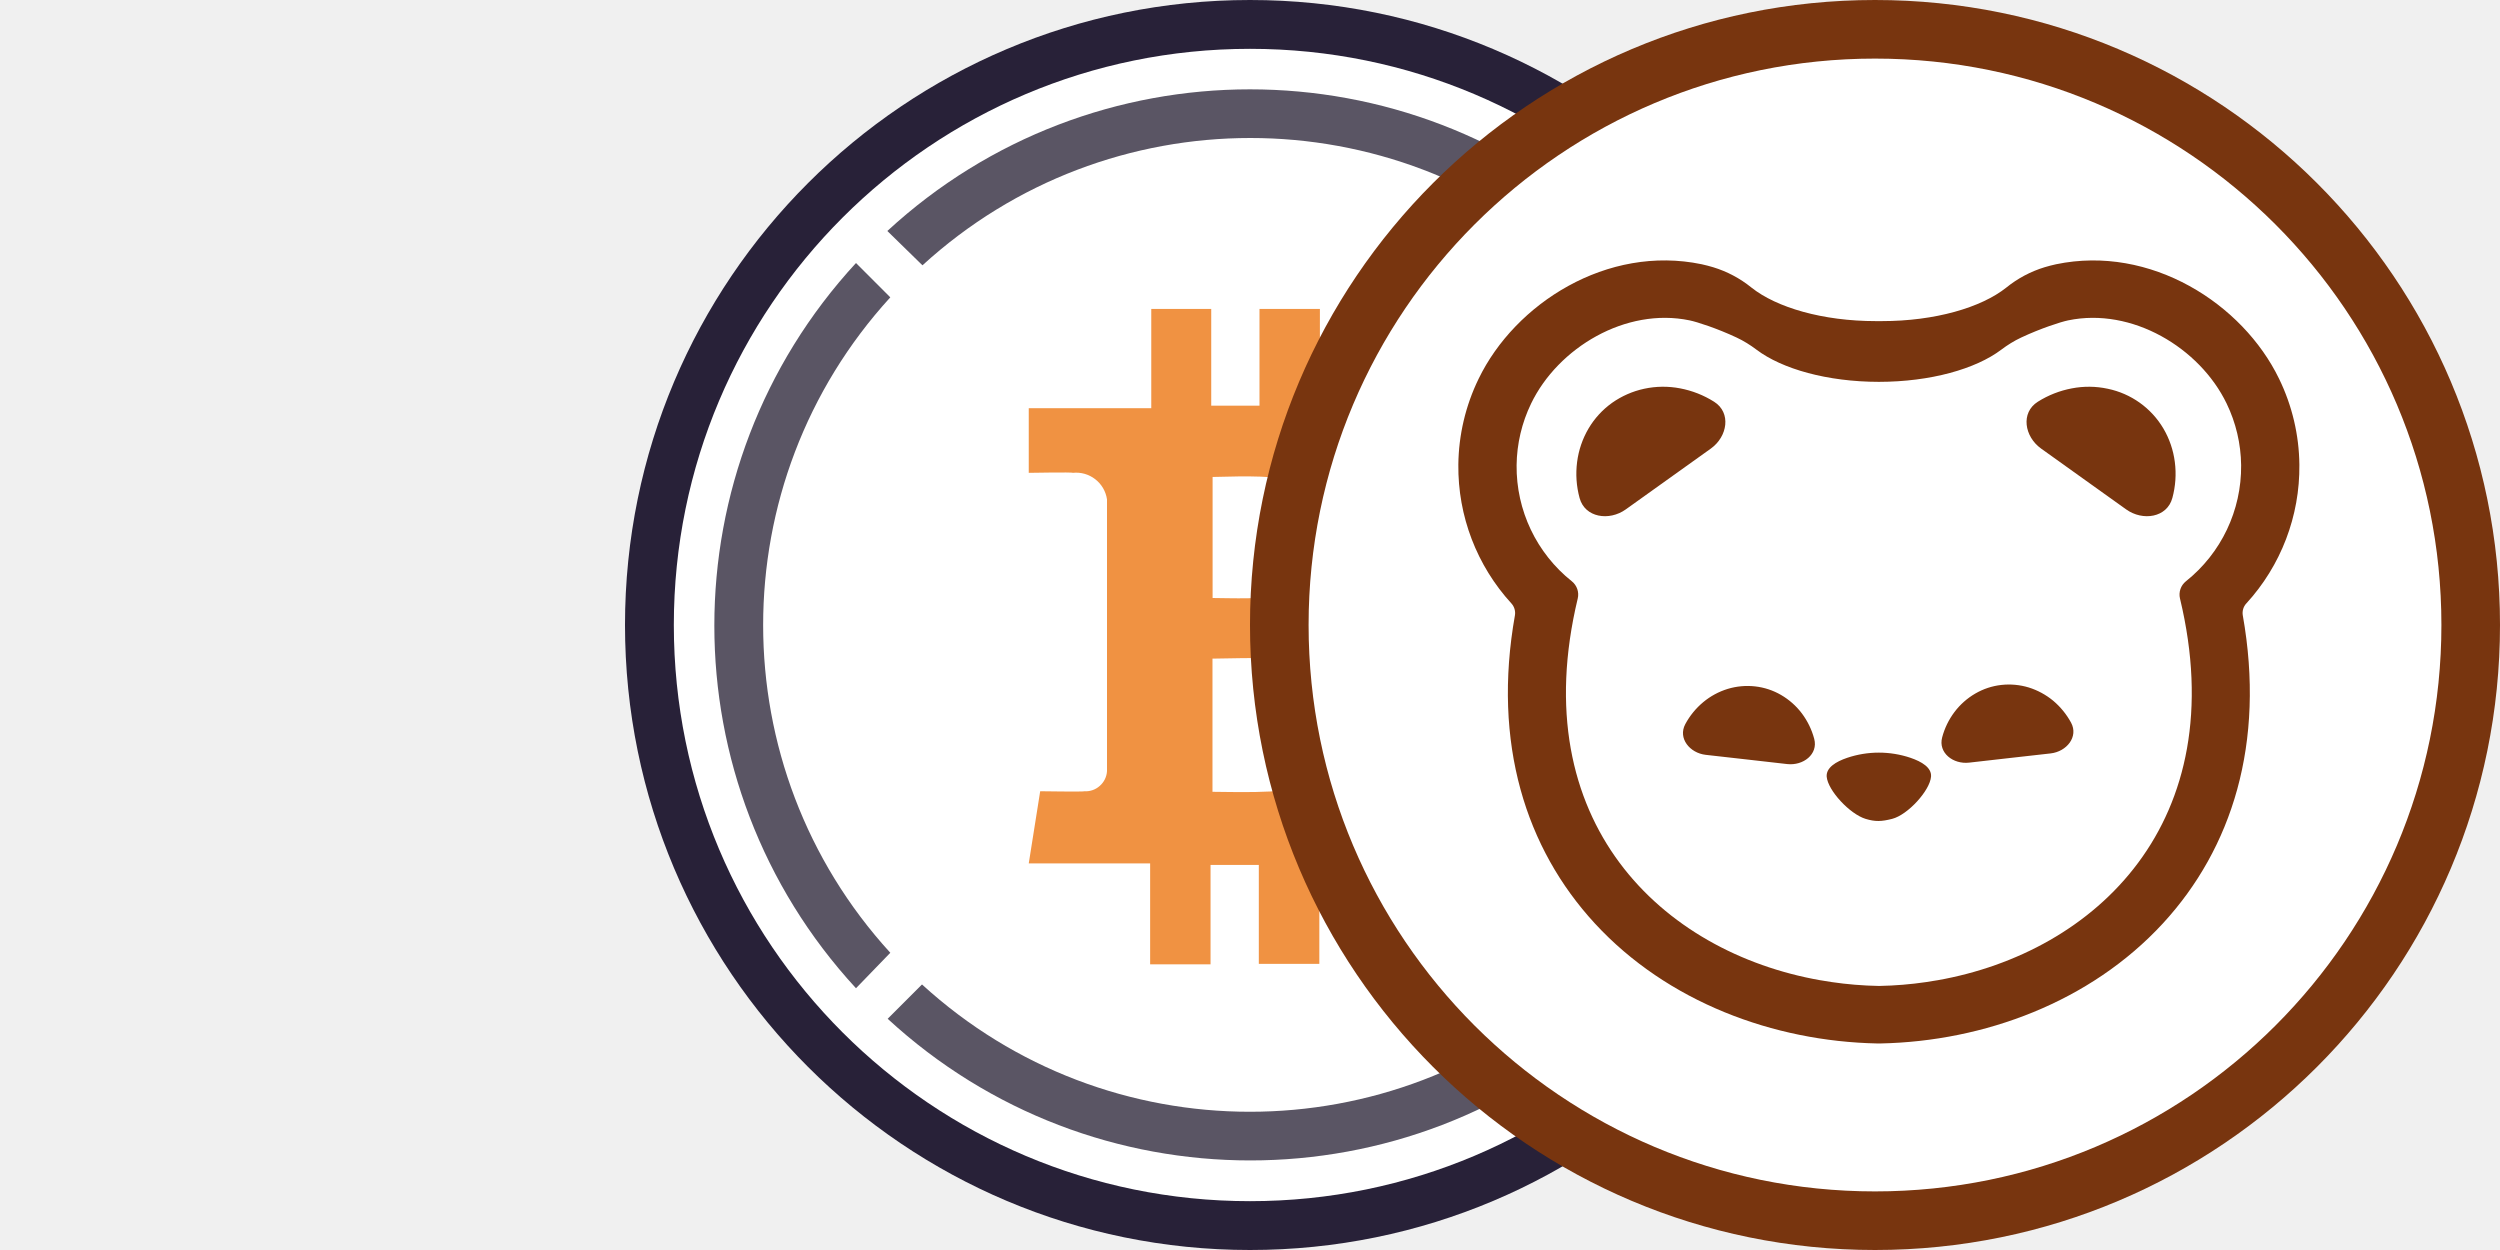
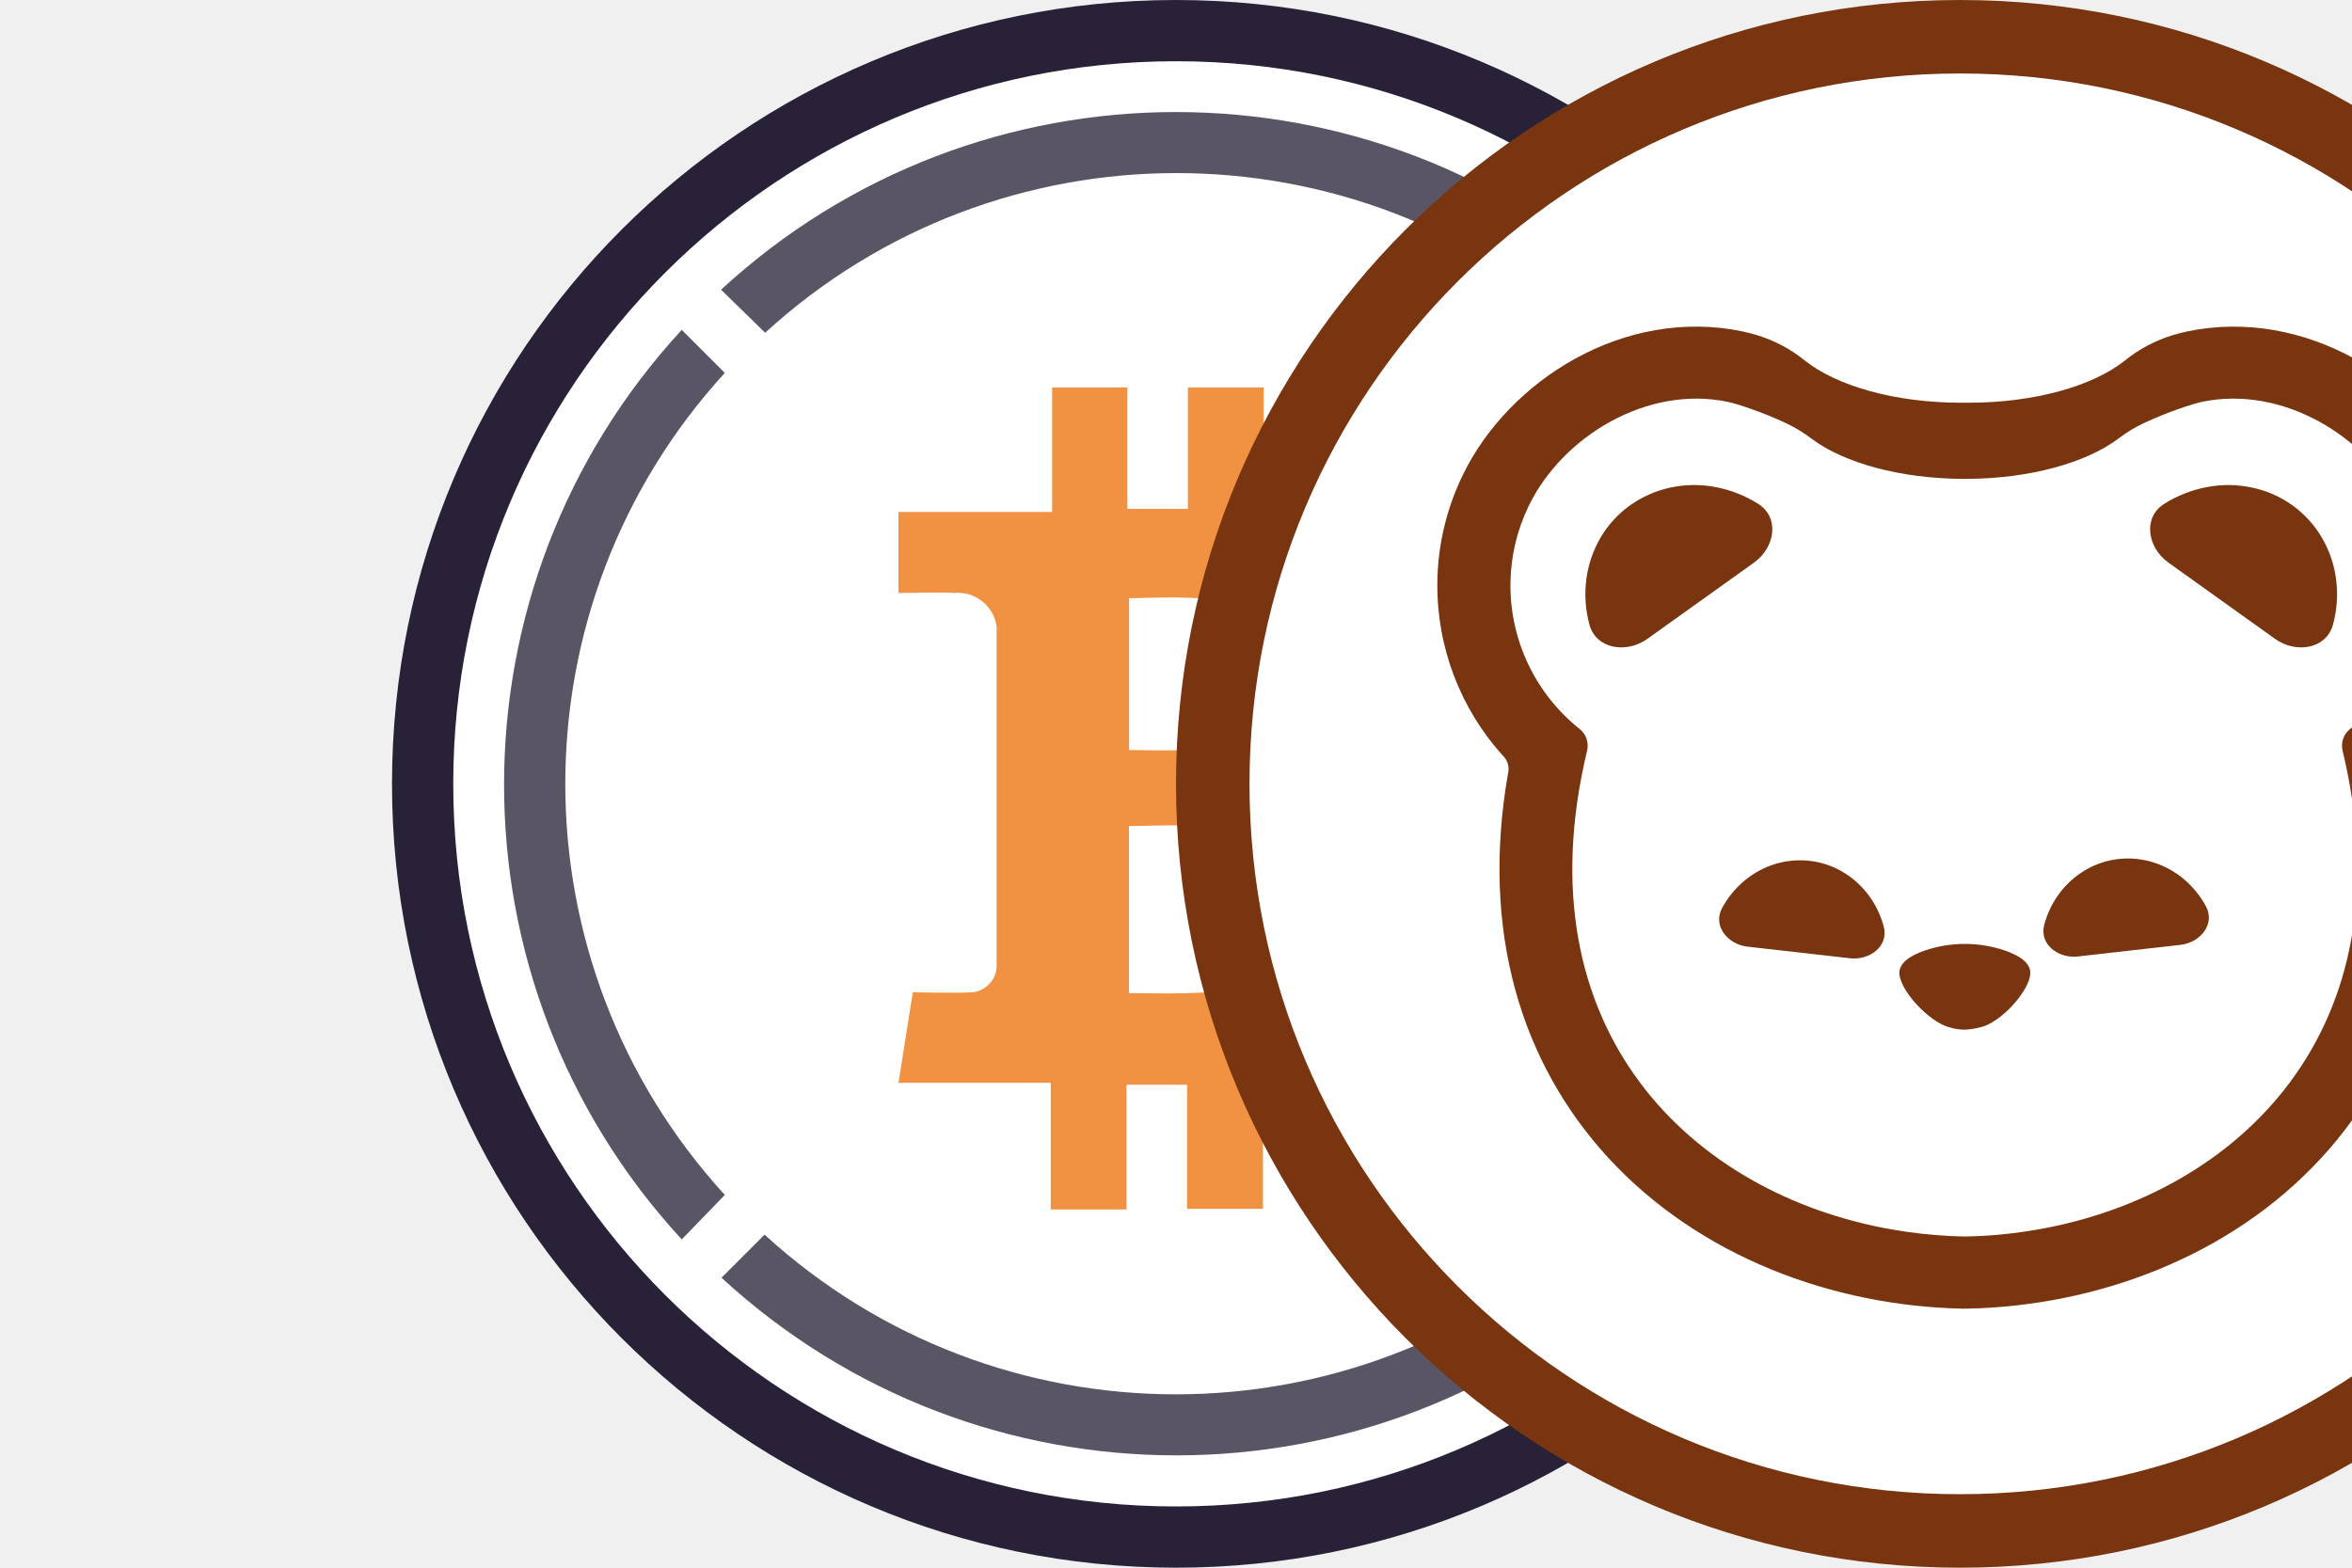
- <svg xmlns="http://www.w3.org/2000/svg" viewBox="0 0 256 128">
+ <svg xmlns="http://www.w3.org/2000/svg" viewBox="0 0 192 128">
  <svg viewBox="0 0 128 128">
    <circle cx="64" cy="64" r="64" fill="#282138" />
    <circle cx="64" cy="64" r="59" fill="#fff" />
    <path fill="#5A5564" d="m104.37 26.863-3.514 3.514a49.756 49.756 0 0 1 0 67.152l3.514 3.514a54.776 54.776 0 0 0 0-74.262zm-73.91.305a49.754 49.754 0 0 1 67.15 0l3.515-3.515a54.78 54.78 0 0 0-74.262 0zm-3.293 70.396a49.754 49.754 0 0 1 0-67.116l-3.514-3.515a54.78 54.78 0 0 0 0 74.263zm70.397 3.245a49.756 49.756 0 0 1-67.151 0l-3.515 3.515a54.78 54.78 0 0 0 74.263 0z" />
    <path fill="#F09242" d="M86.189 52.273c-.703-7.334-7.03-9.794-15.031-10.544V31.632h-6.186v9.911H60.03v-9.911h-6.14V41.8H41.344v6.619s4.569-.082 4.499 0a3.2 3.2 0 0 1 3.514 2.718v27.835a2.17 2.17 0 0 1-.75 1.511 2.15 2.15 0 0 1-1.593.54c.082.07-4.499 0-4.499 0l-1.171 7.391h12.43v10.333h6.185v-10.18h4.944V98.7H71.1V88.485c10.45-.633 17.737-3.21 18.651-12.992.738-7.873-2.964-11.388-8.88-12.805 3.596-1.77 5.822-5.05 5.319-10.415m-8.67 22.001c0 7.685-13.168 6.807-17.362 6.807V67.444c4.195.012 17.362-1.195 17.362 6.83m-2.87-19.213c0 7.03-10.989 6.174-14.48 6.174V48.841c3.491 0 14.48-1.102 14.48 6.22" />
  </svg>
  <svg x="64" viewBox="0 0 128 128">
    <circle cx="64" cy="64" r="64" fill="#78350F" />
    <circle cx="64" cy="64" r="58" fill="#fff" />
    <path fill="#78350F" d="M47.52 41.136a10 10 0 0 0-3.486-1.37 9.2 9.2 0 0 0-3.668.042 9 9 0 0 0-3.288 1.442 8.6 8.6 0 0 0-2.414 2.634 9 9 0 0 0-1.168 3.424 9.4 9.4 0 0 0 .252 3.682c.538 2.012 3.024 2.396 4.732 1.172l4.352-3.112 4.364-3.12c1.706-1.226 2.104-3.674.324-4.794m46.014 2.748a8.66 8.66 0 0 0-5.702-4.076 9.2 9.2 0 0 0-3.668-.04 10 10 0 0 0-3.488 1.368c-1.78 1.12-1.38 3.568.326 4.792l4.364 3.122 4.352 3.112c1.708 1.224 4.194.84 4.732-1.172a9.4 9.4 0 0 0 .252-3.682 9 9 0 0 0-1.168-3.424M67.63 77.598a10.16 10.16 0 0 0-6.47 0c-1.16.394-2.172 1.006-2.108 1.928.116 1.412 2.36 3.828 3.982 4.326.992.3 1.614.28 2.72 0 1.622-.416 3.878-2.914 3.984-4.326.074-.922-.95-1.532-2.108-1.928m-11.118-4.544a7.2 7.2 0 0 0-2.128-1.888 6.8 6.8 0 0 0-2.666-.88 7 7 0 0 0-2.804.258c-.906.28-1.76.736-2.508 1.36a7.6 7.6 0 0 0-1.834 2.25c-.77 1.44.454 2.956 2.098 3.142l4.152.468 4.184.476c1.644.188 3.192-1.006 2.77-2.582a7.6 7.6 0 0 0-1.264-2.604m25.736-1.298a7.4 7.4 0 0 0-2.51-1.36 7 7 0 0 0-2.802-.258 6.8 6.8 0 0 0-2.666.882 7.2 7.2 0 0 0-2.13 1.888 7.5 7.5 0 0 0-1.264 2.604c-.42 1.576 1.128 2.77 2.76 2.582l4.186-.476 4.16-.468c1.646-.186 2.868-1.7 2.1-3.142a7.8 7.8 0 0 0-1.834-2.252" />
    <path fill="#78350F" d="M102.018 61.8a20.7 20.7 0 0 0 5.438-14.22 20.6 20.6 0 0 0-2.076-8.788c-3.732-7.718-13.174-13.744-22.838-11.732q-.59.13-1.168.302a11.6 11.6 0 0 0-3.92 2.08c-2.582 2.06-7.326 3.44-12.752 3.44h-.616c-5.424 0-10.168-1.384-12.75-3.444a11.6 11.6 0 0 0-3.922-2.078 16 16 0 0 0-1.168-.302c-9.662-2.012-19.104 4.014-22.836 11.732a20.6 20.6 0 0 0-2.076 8.786 20.72 20.72 0 0 0 5.44 14.222 1.46 1.46 0 0 1 .356 1.204c-2.328 13.1 1.108 23.88 8.18 31.554 7.428 8.06 18.324 12.076 28.894 12.294h.382c10.568-.218 21.466-4.232 28.894-12.292 7.072-7.676 10.508-18.454 8.18-31.556a1.45 1.45 0 0 1 .356-1.204zm-6.186-2.272a1.74 1.74 0 0 0-.6 1.764c5.49 22.872-8.62 36.224-24.83 39.086h-.01a38 38 0 0 1-4.732.54c-.094 0-.2.01-.294.01-.296.02-.6.02-.896.032h-.074l-.02-.002h-.054c-.296-.01-.6-.01-.896-.03-.094 0-.2-.012-.296-.012a38 38 0 0 1-4.73-.54h-.012C42.18 97.516 28.068 84.164 33.56 61.29a1.74 1.74 0 0 0-.6-1.762 15 15 0 0 1-5.66-11.9 14.9 14.9 0 0 1 1.486-6.306c2.76-5.716 9.706-9.876 16.23-8.516.764.156 2.812.82 4.808 1.756.724.34 1.404.764 2.04 1.244 2.616 1.976 7.25 3.29 12.532 3.296 5.284-.004 9.92-1.32 12.534-3.294.636-.48 1.314-.904 2.04-1.244 1.994-.936 4.042-1.6 4.808-1.758 6.522-1.36 13.468 2.8 16.23 8.518a14.9 14.9 0 0 1 1.484 6.306 15 15 0 0 1-5.66 11.898" />
  </svg>
</svg>
